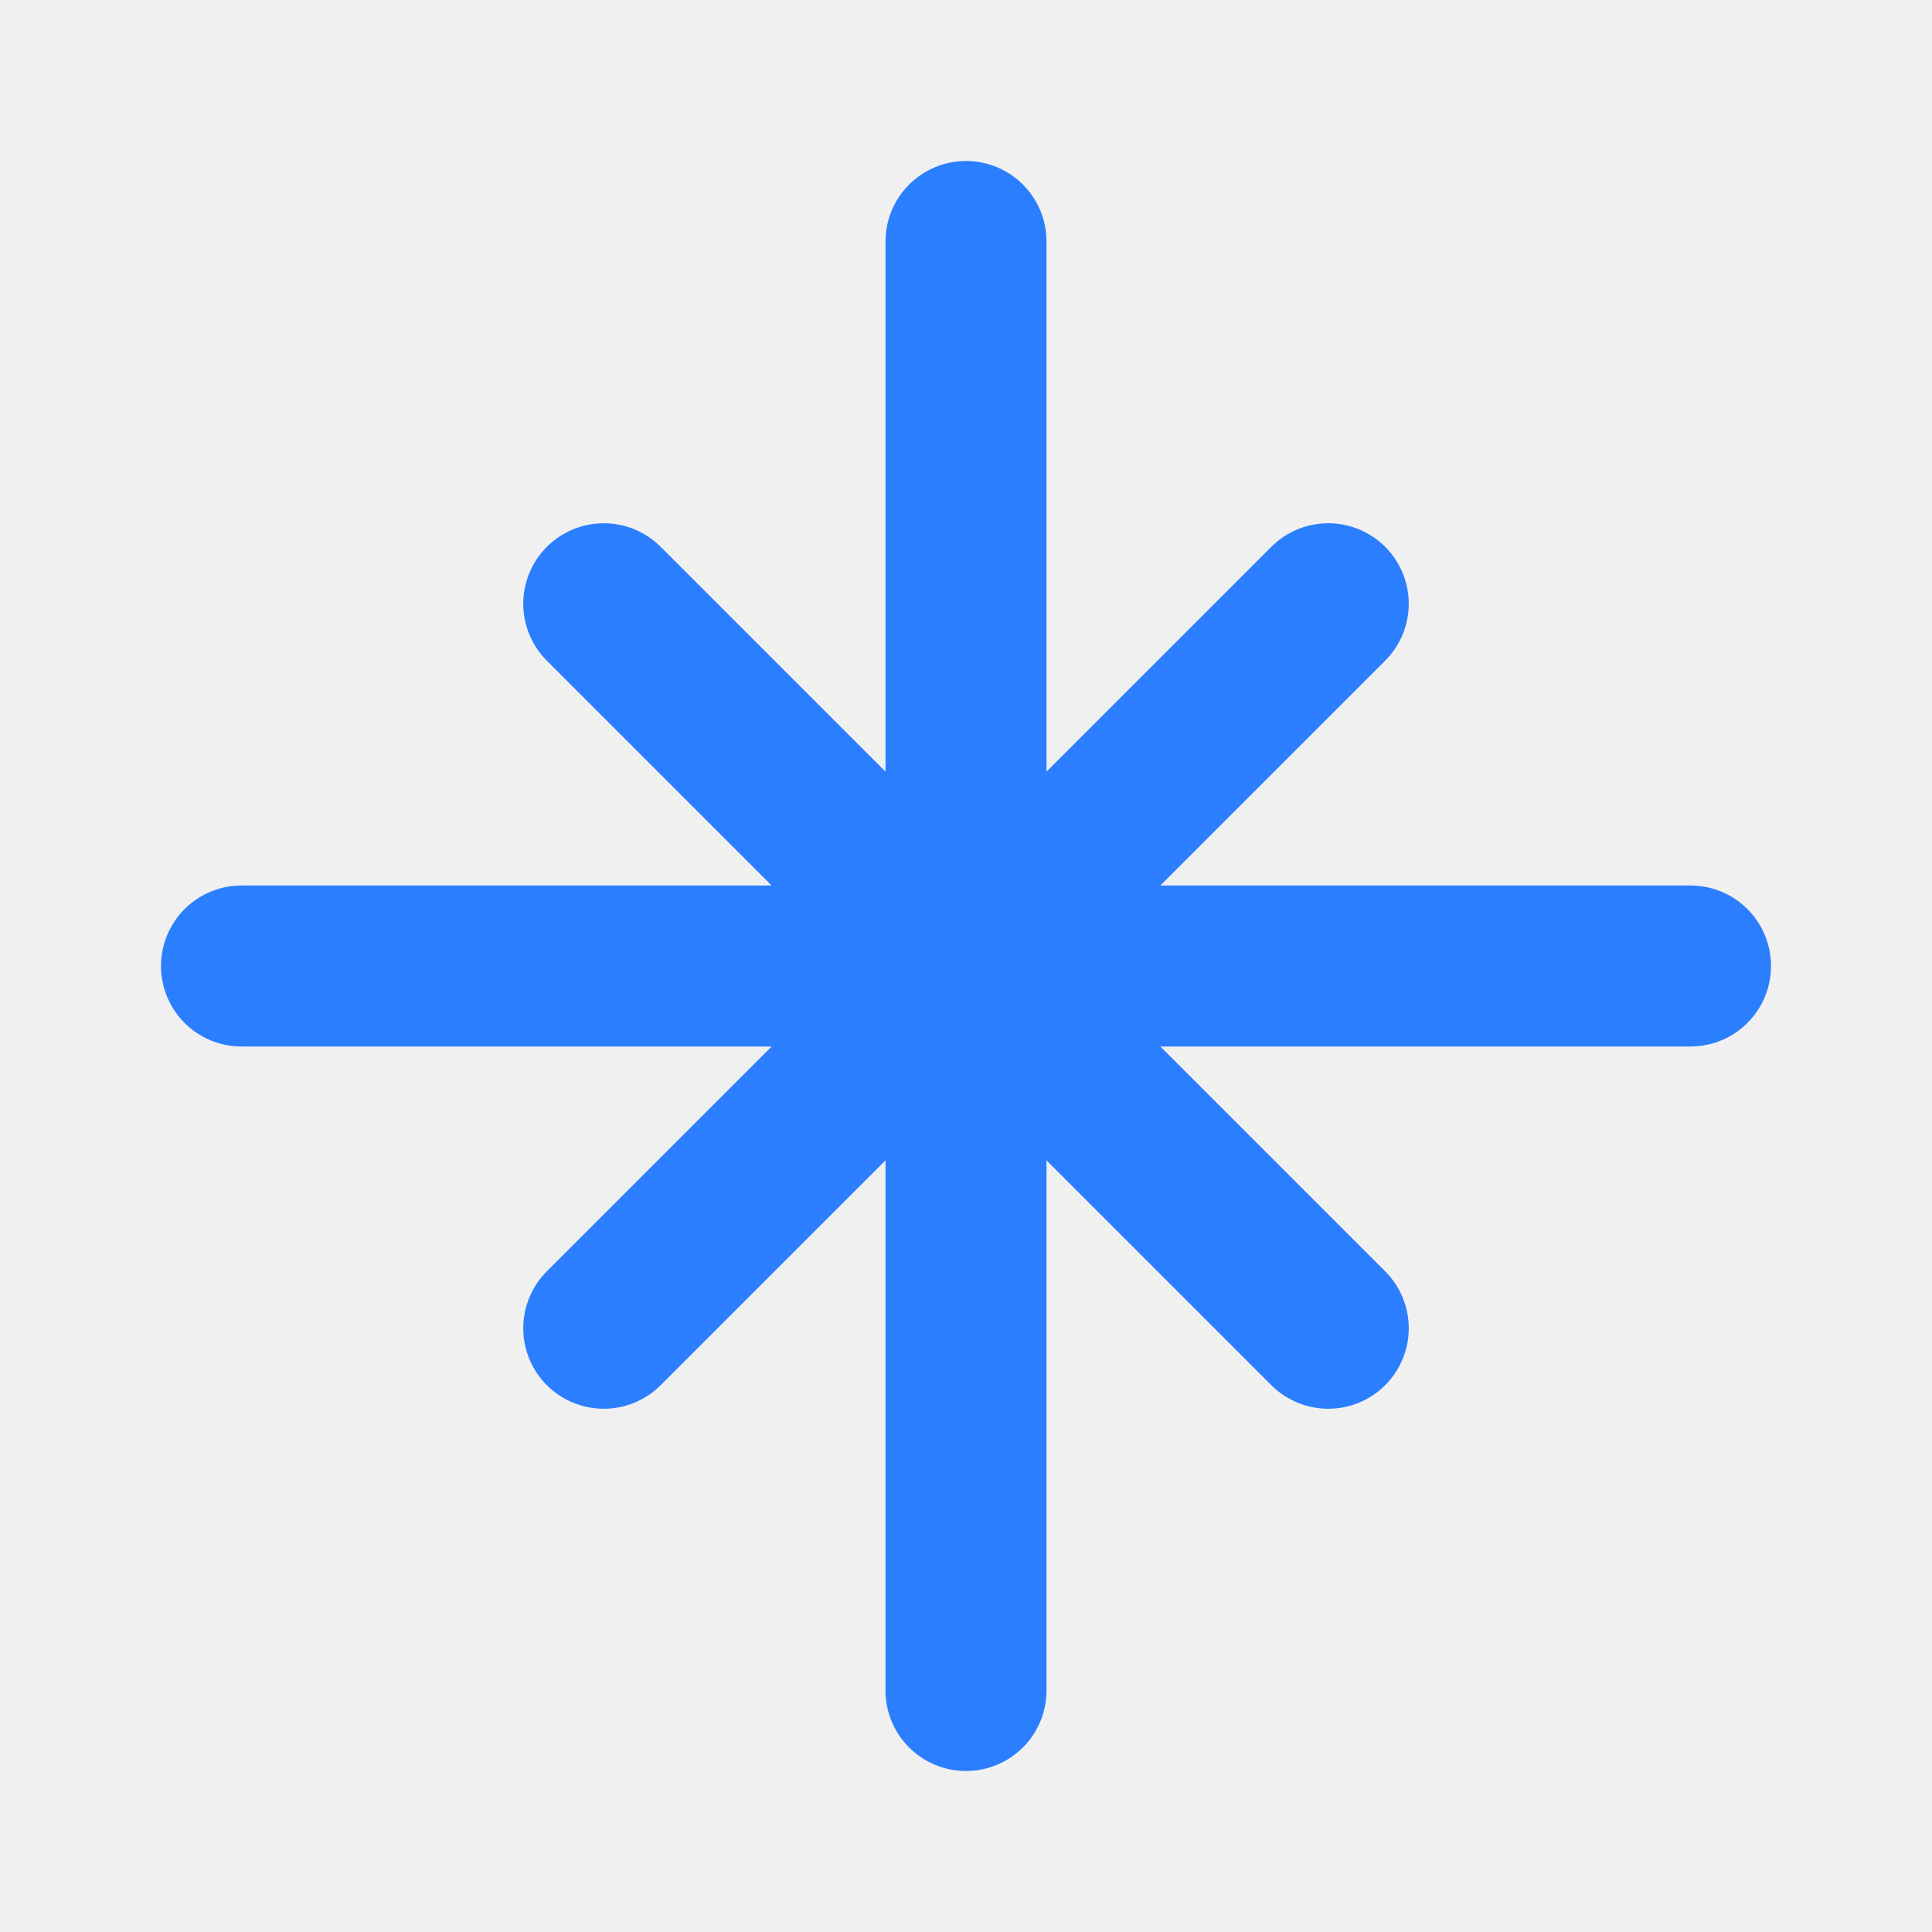
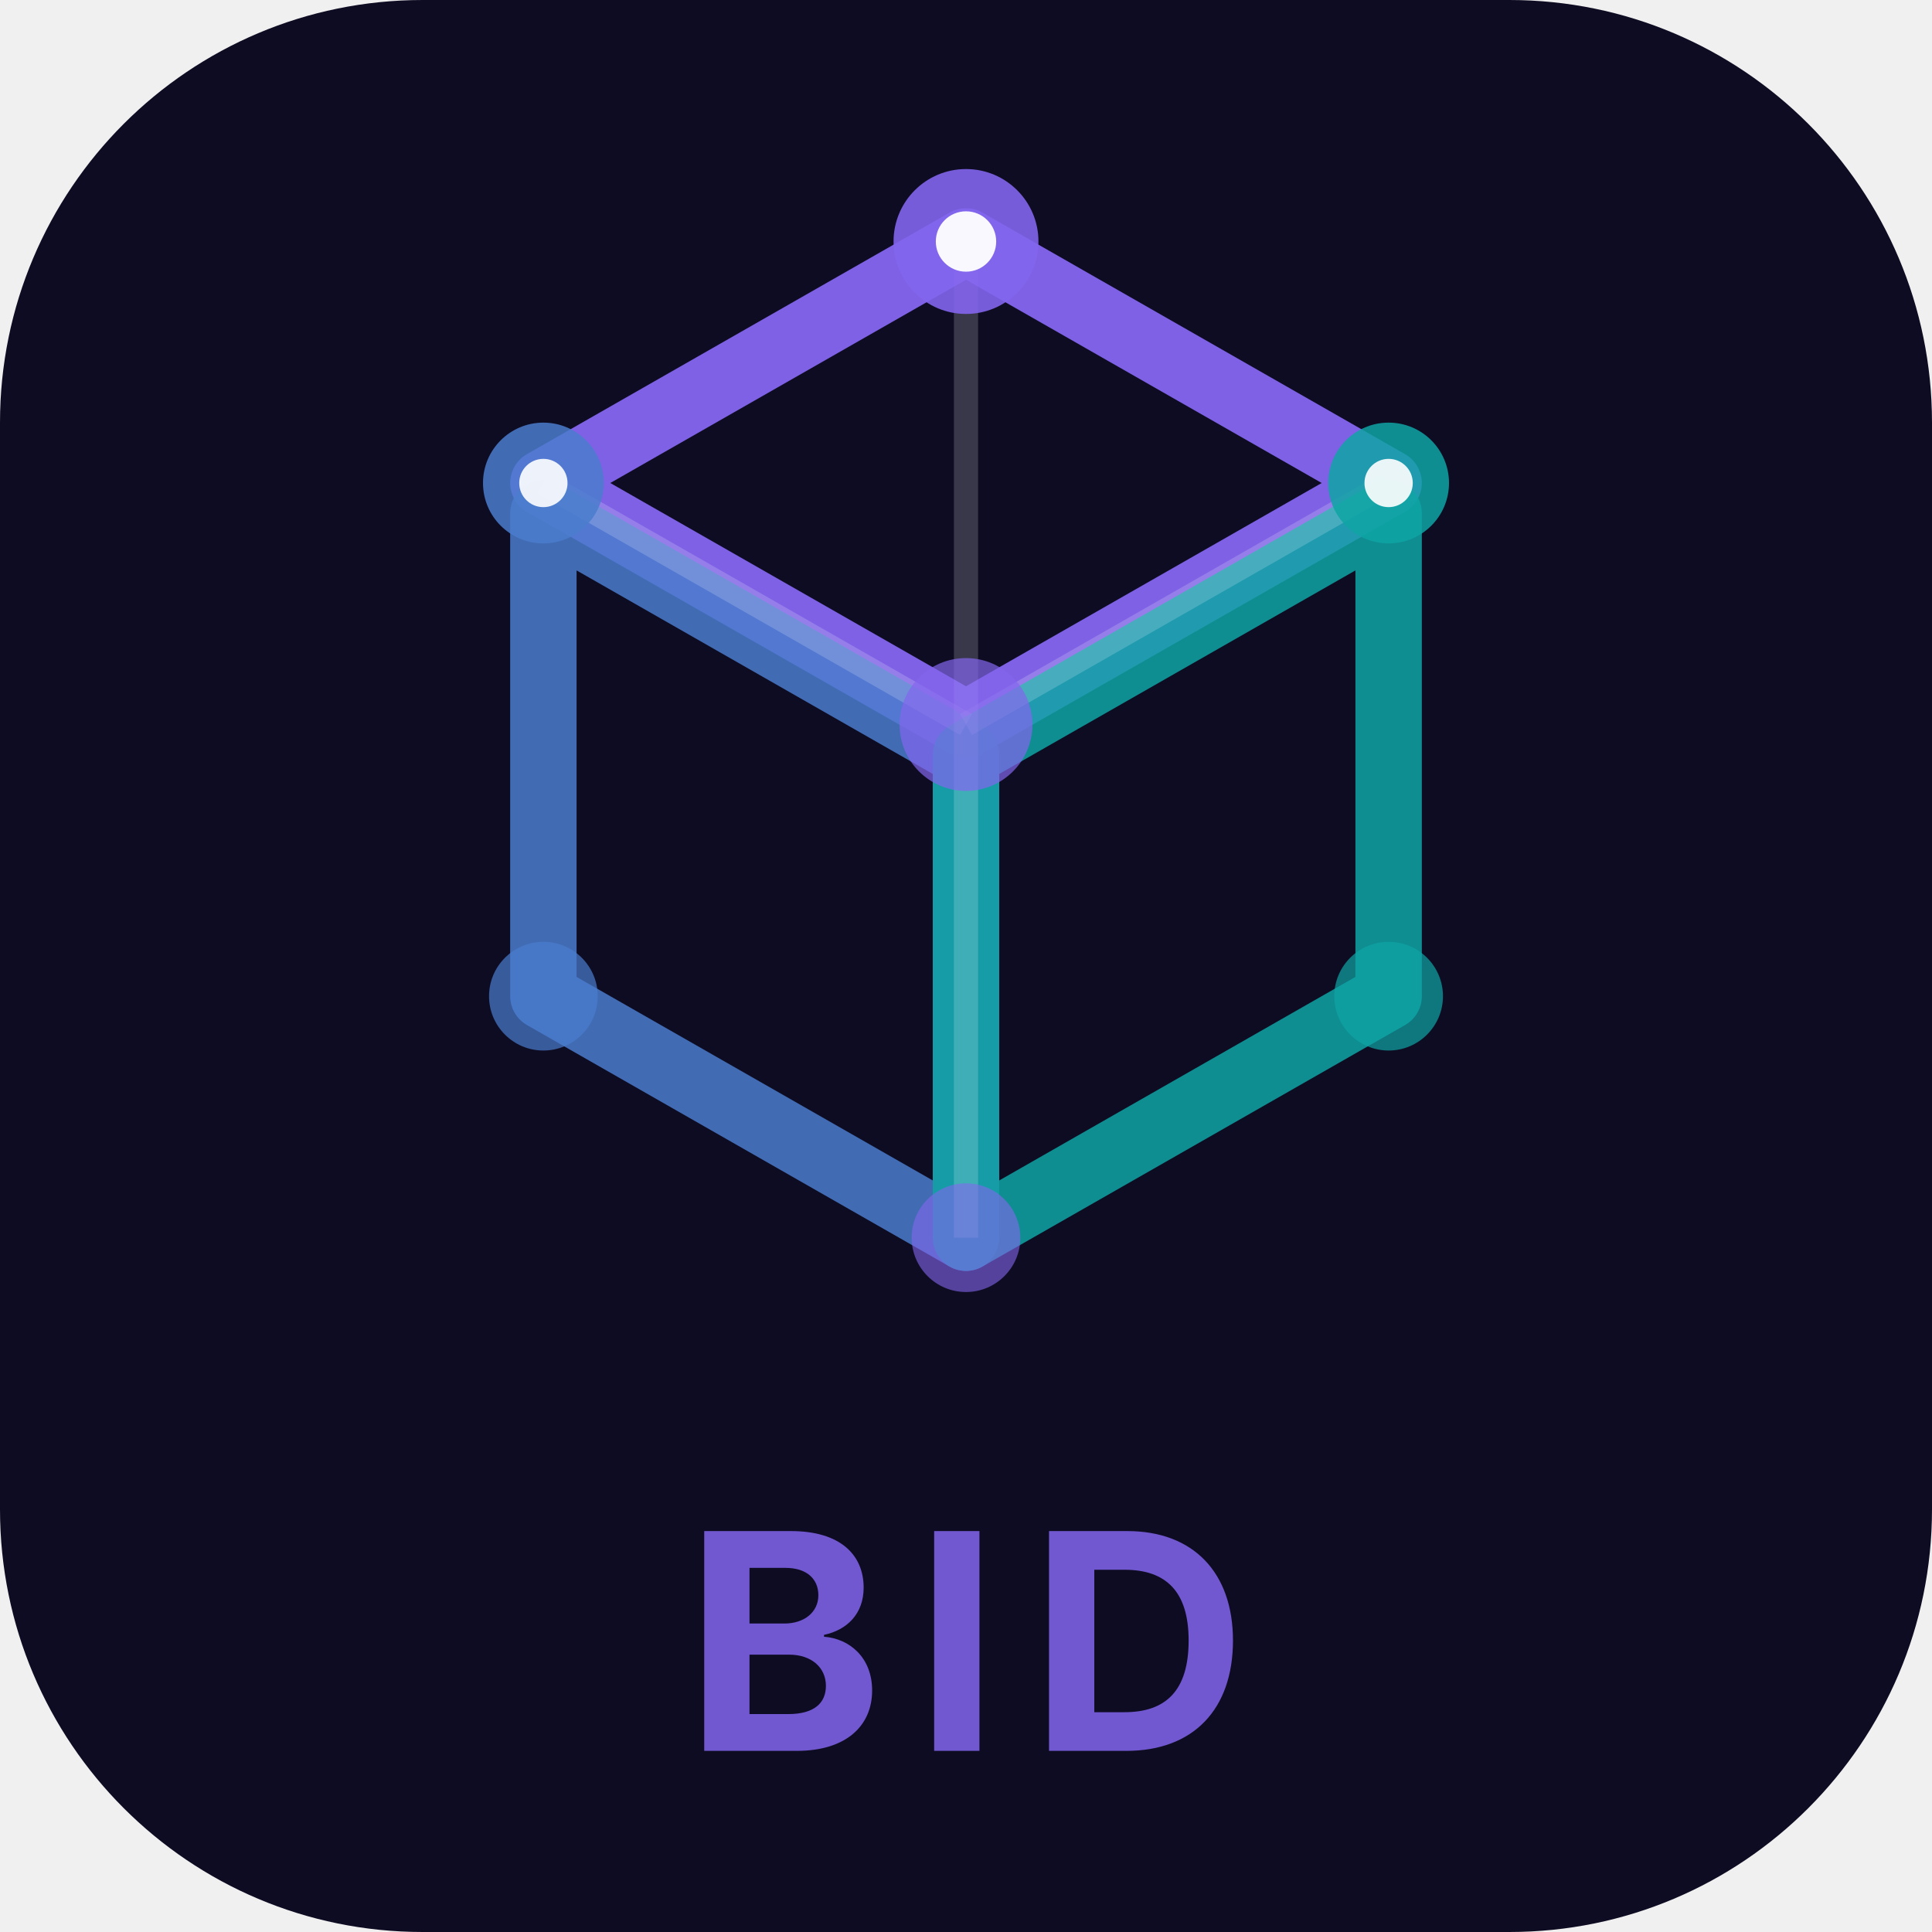
- <svg xmlns="http://www.w3.org/2000/svg" version="1.1" width="24" height="24">
-   <svg width="24" height="24" viewBox="0 0 24 24" fill="none" stroke="#2b7efe" stroke-width="2" stroke-linecap="round" stroke-linejoin="round" class="icon icon-tabler icons-tabler-outline icon-tabler-north-star">
-     <path stroke="none" d="M0 0h24v24H0z" fill="none" />
-     <path d="M3 12h18" />
-     <path d="M12 21v-18" />
-     <path d="M7.5 7.5l9 9" />
-     <path d="M7.5 16.5l9 -9" />
-   </svg>
-   <style>@media (prefers-color-scheme: light) { :root { filter: none; } }
- @media (prefers-color-scheme: dark) { :root { filter: none; } }
- </style>
+ <svg xmlns="http://www.w3.org/2000/svg" viewBox="0 0 32 32">
+   <rect width="32" height="32" rx="7" fill="#0E0C22" />
+   <polygon points="16,4 23,8 16,12 9,8" fill="none" stroke="#8365EE" stroke-width="1.1" stroke-linejoin="round" opacity="0.95" />
+   <polygon points="9,8.5 16,12.5 16,20.5 9,16.5" fill="none" stroke="#4A7CCE" stroke-width="1.1" stroke-linejoin="round" opacity="0.85" />
+   <polygon points="23,8.5 23,16.5 16,20.5 16,12.5" fill="none" stroke="#0EA5A5" stroke-width="1.1" stroke-linejoin="round" opacity="0.85" />
+   <line x1="16" y1="4" x2="16" y2="12" stroke="#ffffff" stroke-width="0.4" opacity="0.18" />
+   <line x1="9" y1="8" x2="16" y2="12" stroke="#ffffff" stroke-width="0.4" opacity="0.18" />
+   <line x1="23" y1="8" x2="16" y2="12" stroke="#ffffff" stroke-width="0.4" opacity="0.18" />
+   <line x1="16" y1="12" x2="16" y2="20.5" stroke="#ffffff" stroke-width="0.4" opacity="0.18" />
+   <circle cx="16" cy="4" r="1.2" fill="#8365EE" opacity="0.9" />
+   <circle cx="16" cy="4" r="0.5" fill="#ffffff" opacity="0.95" />
+   <circle cx="9" cy="8" r="1" fill="#4A7CCE" opacity="0.85" />
+   <circle cx="9" cy="8" r="0.4" fill="#ffffff" opacity="0.9" />
+   <circle cx="23" cy="8" r="1" fill="#0EA5A5" opacity="0.85" />
+   <circle cx="23" cy="8" r="0.4" fill="#ffffff" opacity="0.9" />
+   <circle cx="16" cy="12" r="1.1" fill="#8365EE" opacity="0.7" />
+   <circle cx="9" cy="16.5" r="0.9" fill="#4A7CCE" opacity="0.7" />
+   <circle cx="23" cy="16.5" r="0.9" fill="#0EA5A5" opacity="0.7" />
+   <circle cx="16" cy="20.5" r="0.9" fill="#8365EE" opacity="0.6" />
+   <text x="16" y="29" text-anchor="middle" font-family="system-ui, -apple-system, sans-serif" font-size="5" font-weight="700" letter-spacing="0.5" fill="#8365EE" opacity="0.85">BID</text>
</svg>
